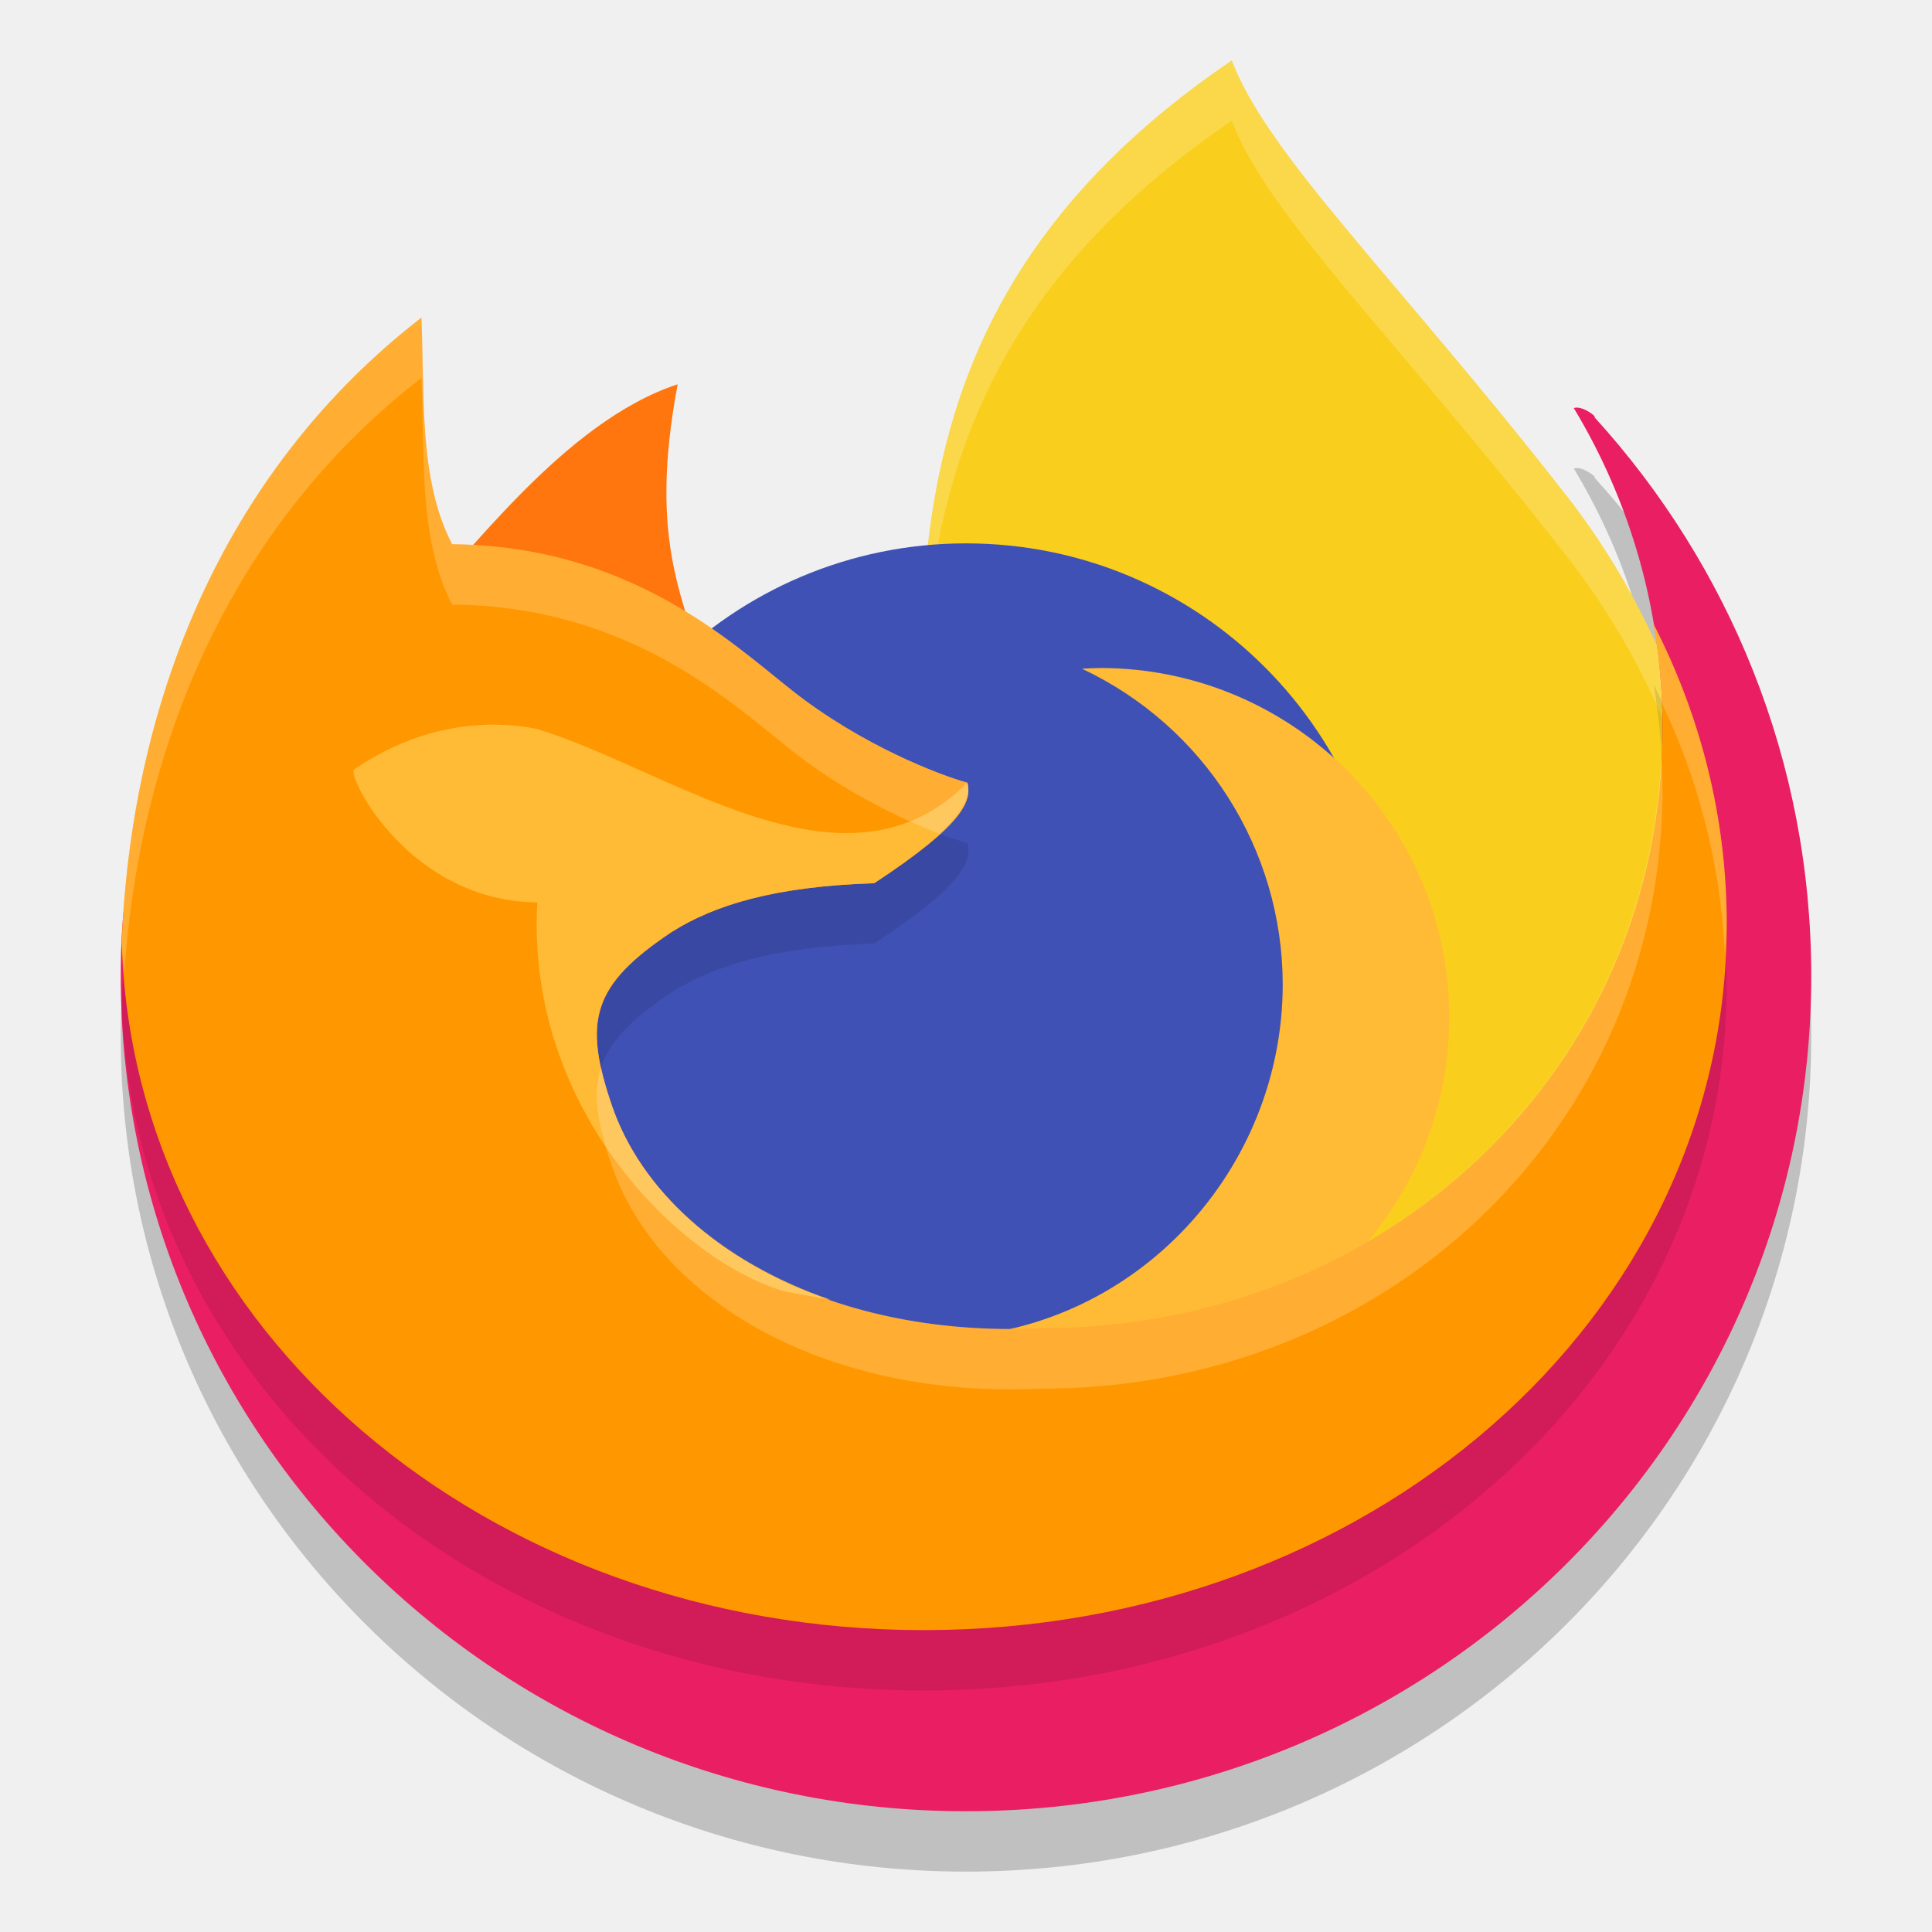
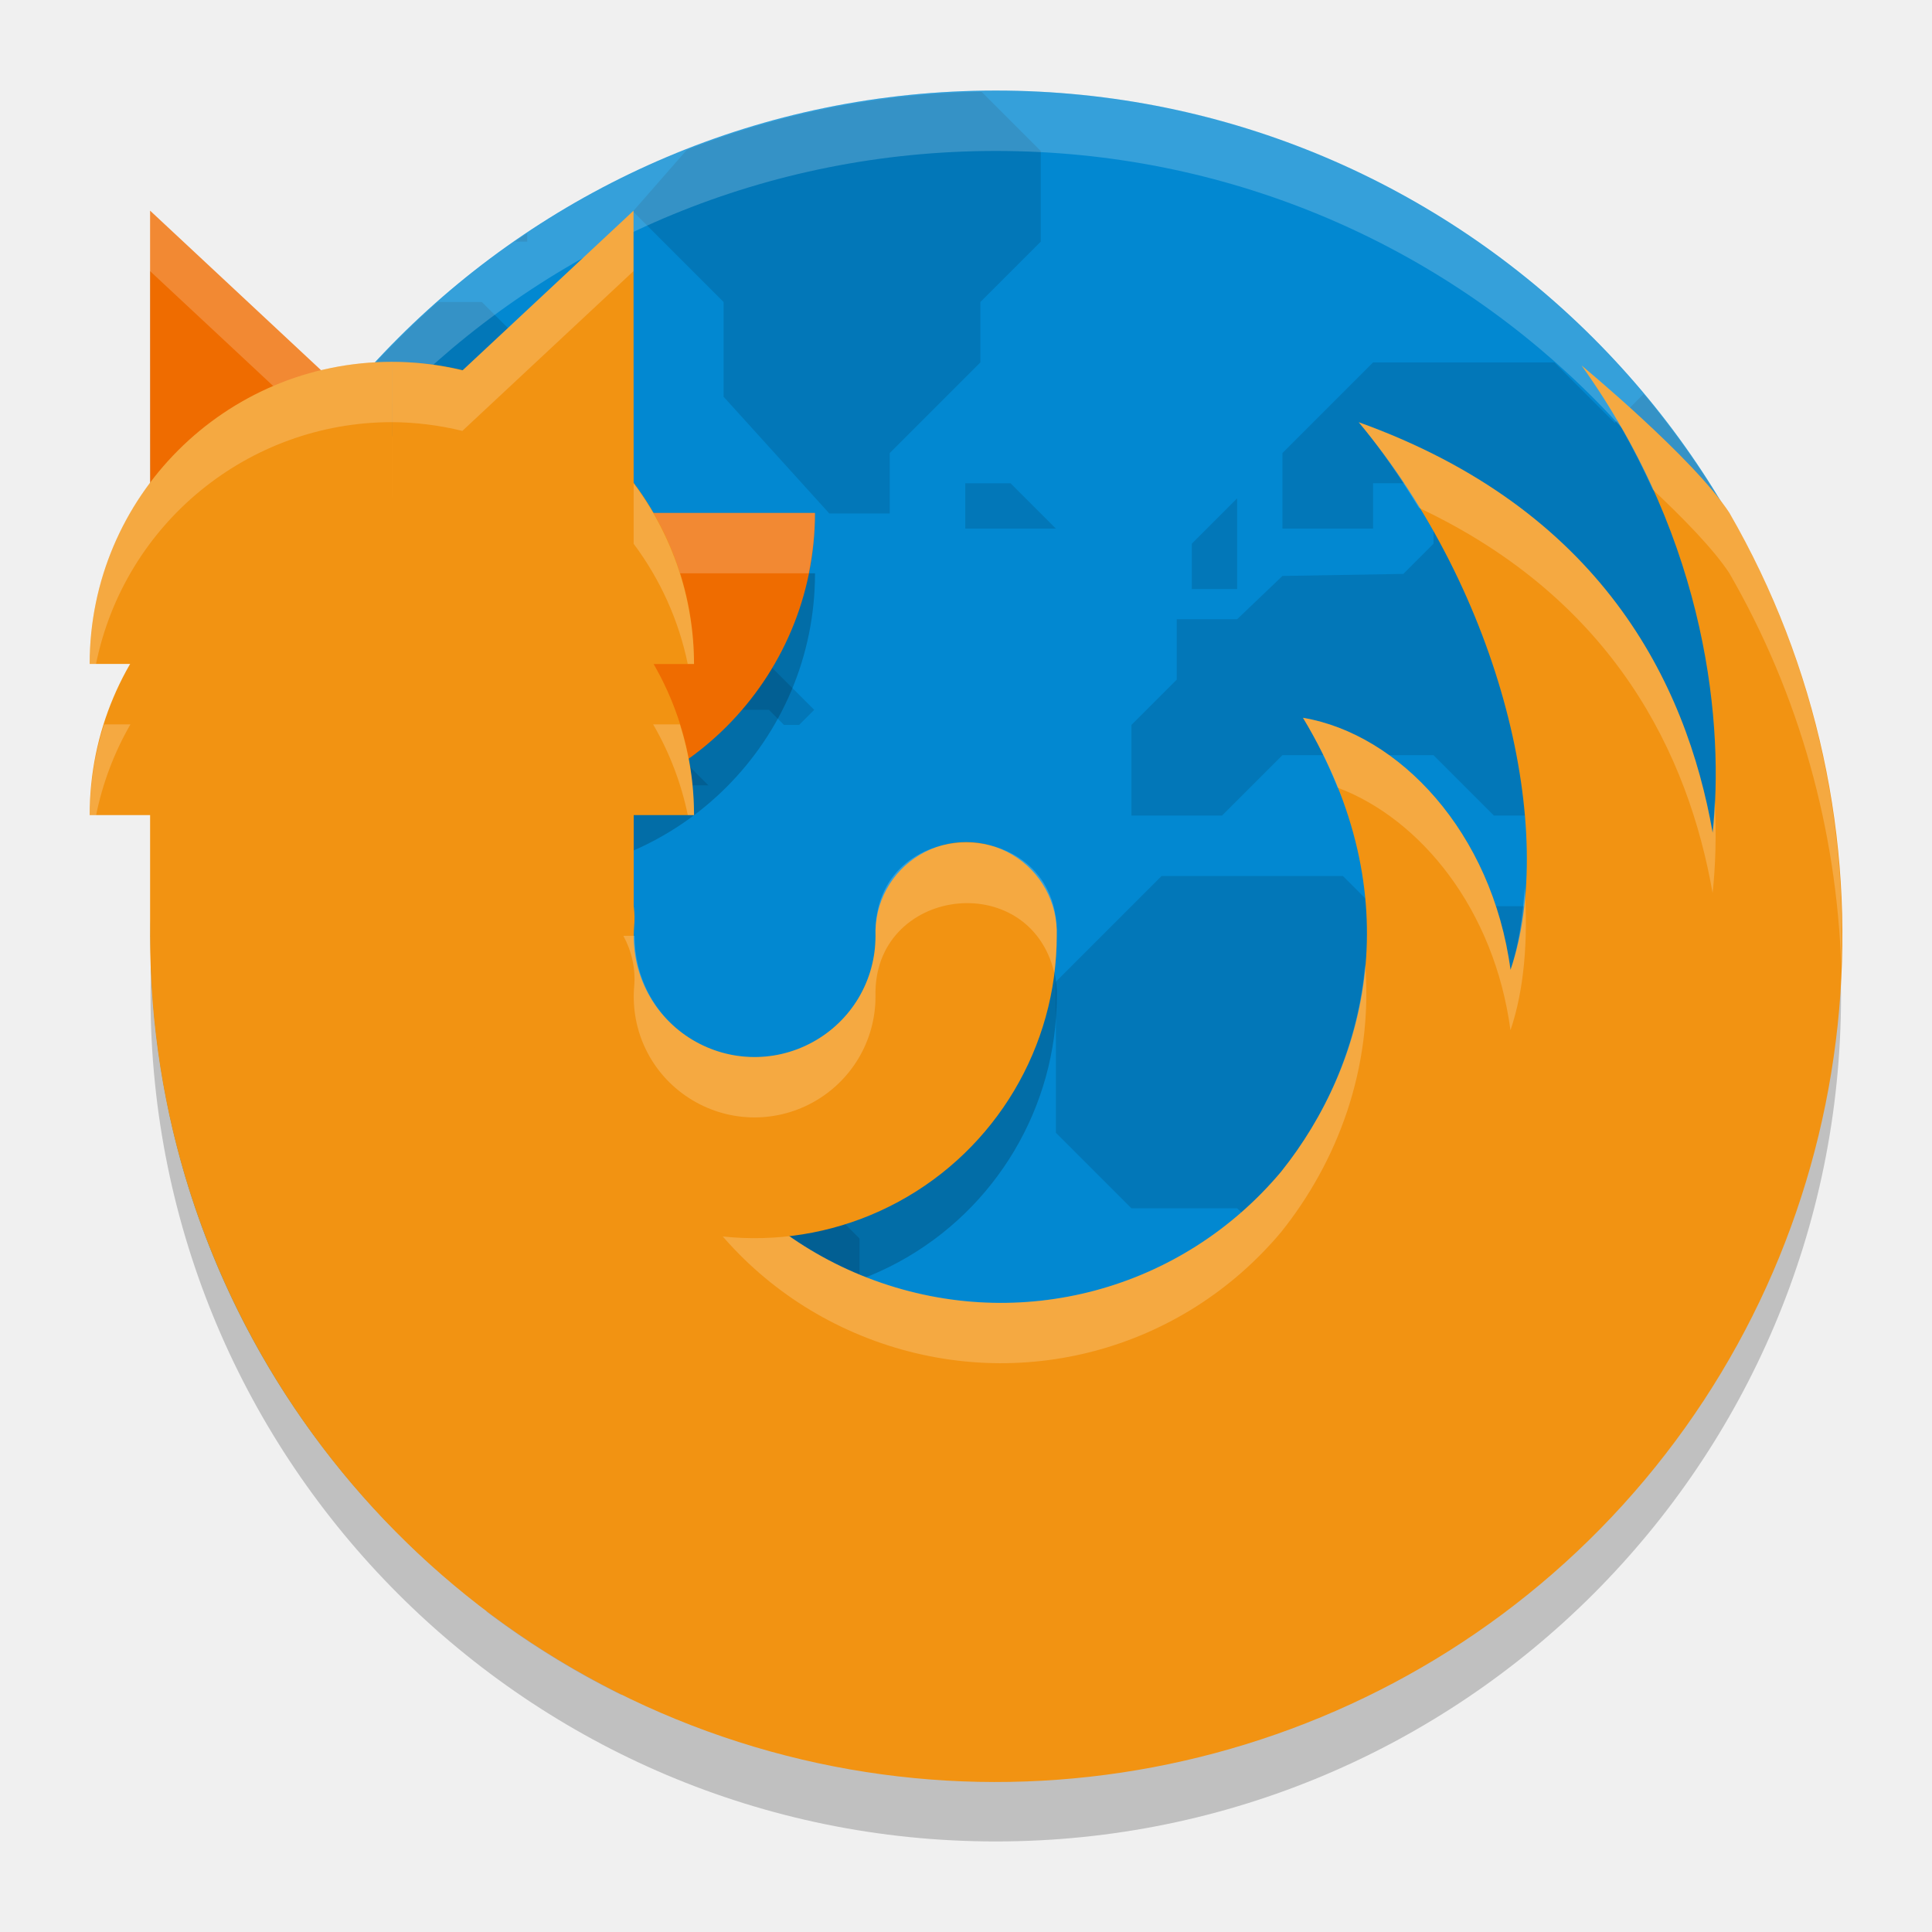
<svg xmlns="http://www.w3.org/2000/svg" width="32" height="32" version="1" id="svg23">
-   <defs id="defs27" />
-   <path style="opacity:0.2" d="M 7.169,12.035 C 3.894,14.567 2,12.735 2,17.164 2,24.805 8.268,31 16,31 c 7.732,0 14,-6.195 14,-13.836 0,-3.558 -1.359,-6.802 -3.591,-9.253 0.05,-0.002 -0.209,-0.201 -0.342,-0.151 0.933,1.547 1.47,3.36 1.47,5.298 0,5.673 -3.155,11.292 -8.827,11.292 -3.643,0.177 -8.497,-2.152 -9.244,-4.332 -0.482,-1.406 -0.36,-2.986 0.951,-3.86 0.712,-0.452 1.751,-0.899 3.393,-0.951 1.501,-0.987 0.771,-0.875 0.698,-1.173 C 14.042,13.906 13.215,13.73 12.072,12.83 11.06,12.034 10.59,11.732 7.641,11.704 7.084,10.632 7.223,13.309 7.169,12.035 Z" id="path2" />
-   <path style="fill:#f9ce1d" d="m 20.402,1 c 0.591,1.572 2.726,3.6 5.543,7.208 2.386,3.055 2.659,6.464 3.541,9.529 l -6.629,5.705 -7.488,-7.687 C 15.336,10.646 14.11,5.277 20.402,1 Z" id="path4" />
-   <path style="opacity:0.2;fill:#ffffff" d="M 20.402 1 C 15.536 4.307 15.17 8.267 15.268 12.256 C 15.275 8.61 15.944 5.03 20.402 2 C 20.993 3.572 23.128 5.599 25.945 9.207 C 28.122 11.995 28.553 15.067 29.279 17.914 L 29.486 17.736 C 28.604 14.671 28.331 11.262 25.945 8.207 C 23.128 4.599 20.993 2.572 20.402 1 z" id="path6" />
-   <path style="fill:#ff750e" d="m 6.769,10.2 c 0.973,-0.965 2.561,-3.212 4.455,-3.835 -0.509,2.713 0.151,3.576 0.479,4.963 L 8.658,10.538 Z" id="path8" />
-   <circle style="fill:#3f51b5" cx="16" cy="16" r="7" id="circle10" />
-   <path style="fill:#ffba36" d="m 18.218,11.065 c -0.1,9.8e-4 -0.199,0.004 -0.298,0.011 2.027,0.952 3.323,2.988 3.326,5.228 -0.002,3.077 -2.412,5.685 -5.485,5.843 0.768,0.364 1.608,0.483 2.458,0.485 3.194,2.9e-5 5.784,-2.589 5.784,-5.784 2.9e-5,-3.194 -2.589,-5.784 -5.784,-5.784 z" id="path12" />
-   <path id="ellipse841" style="fill:#e91e63" d="M 7.169,11.035 C 3.894,13.567 2,11.735 2,16.164 2,23.805 8.268,30 16,30 23.732,30 30,23.805 30,16.164 30,12.606 28.641,9.362 26.409,6.91 c 0.05,-0.002 -0.209,-0.201 -0.342,-0.151 0.933,1.547 1.47,3.36 1.47,5.298 0,5.673 -3.155,11.292 -8.827,11.292 -3.643,0.177 -8.497,-2.152 -9.244,-4.332 -0.482,-1.406 -0.36,-2.986 0.951,-3.86 0.712,-0.452 1.751,-0.899 3.393,-0.951 1.501,-0.987 0.771,-0.875 0.698,-1.173 C 14.042,12.906 13.215,12.73 12.072,11.83 11.06,11.034 10.59,10.732 7.641,10.704 7.084,9.632 7.223,12.309 7.169,11.035 Z" />
-   <path style="opacity:0.1" d="M 6.98,6.261 C 3.845,8.685 2.187,12.402 2.016,16.599 2.196,23.032 8.068,28 15.3,28 c 7.345,0 13.3,-5.128 13.3,-11.7 0,-1.771 -0.436,-3.451 -1.211,-4.962 0.094,0.559 0.149,1.132 0.149,1.719 C 27.538,18.73 22.939,23 17.266,23 13.623,23.177 10.882,21.493 10.135,19.313 9.653,17.907 9.811,17.314 11.122,16.439 11.834,15.987 12.837,15.681 14.48,15.629 15.98,14.642 16.095,14.262 16.023,13.963 15.557,13.836 14.271,13.342 13.129,12.443 12.117,11.647 10.437,10.042 7.488,10.014 6.931,8.941 7.034,7.535 6.98,6.261 Z" id="path15" />
-   <path style="fill:#ff9800" d="M 6.98,5.261 C 3.845,7.685 2.187,11.402 2.016,15.599 2.196,22.032 8.068,27 15.3,27 c 7.345,0 13.3,-5.128 13.3,-11.7 0,-1.771 -0.436,-3.451 -1.211,-4.962 0.094,0.559 0.149,1.132 0.149,1.719 C 27.538,17.73 22.939,22 17.266,22 13.623,22.177 10.882,20.493 10.135,18.313 9.653,16.907 9.811,16.314 11.122,15.439 11.834,14.987 12.837,14.681 14.48,14.629 15.98,13.642 16.095,13.262 16.023,12.963 15.557,12.836 14.271,12.342 13.129,11.443 12.117,10.647 10.437,9.042 7.488,9.014 6.931,7.941 7.034,6.535 6.98,5.261 Z" id="path17" />
-   <path style="fill:#ffba36" d="M 8.256 12.004 C 7.303 11.983 6.5 12.311 5.863 12.746 C 5.749 12.86 6.771 14.925 8.9 14.947 C 8.703 18.382 11.274 20.894 13 21.391 L 13.758 21.529 C 11.923 20.9 10.614 19.712 10.135 18.312 C 9.653 16.906 9.81 16.314 11.121 15.439 C 11.833 14.987 12.836 14.681 14.479 14.629 C 15.229 14.135 15.635 13.793 15.842 13.537 C 15.945 13.409 15.999 13.304 16.023 13.211 C 16.048 13.118 16.041 13.038 16.023 12.963 C 14.001 15 11.128 12.758 8.902 12.076 C 8.693 12.031 8.476 12.009 8.256 12.004 z" id="path19" />
-   <path style="opacity:0.2;fill:#ffffff" d="M 6.98 5.26 C 3.846 7.684 2.186 11.402 2.016 15.6 C 2.02 15.772 2.046 15.939 2.059 16.109 C 2.336 12.116 3.97 8.588 6.98 6.26 C 7.035 7.534 6.931 8.941 7.488 10.014 C 10.437 10.041 12.117 11.647 13.129 12.443 C 14 13.129 14.948 13.575 15.559 13.807 C 15.995 13.402 16.07 13.156 16.023 12.963 C 15.557 12.835 14.271 12.343 13.129 11.443 C 12.117 10.647 10.437 9.041 7.488 9.014 C 6.931 7.941 7.035 6.534 6.98 5.26 z M 27.389 10.338 C 27.46 10.76 27.498 11.192 27.518 11.629 C 28.137 12.924 28.503 14.337 28.57 15.82 C 28.579 15.647 28.6 15.477 28.6 15.301 C 28.6 13.53 28.164 11.848 27.389 10.338 z M 27.514 12.527 C 27.265 17.962 22.779 22 17.266 22 C 13.622 22.177 10.882 20.492 10.135 18.312 C 10.054 18.077 9.997 17.873 9.955 17.678 C 9.812 18.111 9.894 18.609 10.135 19.312 C 10.882 21.492 13.622 23.177 17.266 23 C 22.938 23 27.537 18.729 27.537 13.057 C 27.537 12.878 27.523 12.703 27.514 12.527 z" id="path21" />
+   <defs id="defs27">
+     <clipPath clipPathUnits="userSpaceOnUse" id="clipPath6093">
+       <rect transform="matrix(0,-1,-1,0,0,0)" style="display:inline;fill:#2196f3;fill-opacity:1;stroke:none;enable-background:new" id="rect6095" width="447.685" height="447.685" x="-447.984" y="-483.927" rx="223.843" ry="223.843" />
+     </clipPath>
+   </defs>
+   <g id="g1036" transform="translate(1.411126,9.18318)">
+     <rect ry="14" rx="14" y="-29.082" x="-21.317" height="28" width="28" id="rect7845" style="display:inline;opacity:0.2;fill:#000000;fill-opacity:1;stroke:none;enable-background:new" transform="matrix(0,-1,-1,0,0,0)" />
+     <rect transform="matrix(0,-1,-1,0,0,0)" style="display:inline;fill:#0288d1;fill-opacity:1;stroke:none;enable-background:new" id="rect4255" width="28" height="28" x="-20.317" y="-29.082" rx="14" ry="14" />
+     <g style="display:inline;enable-background:new" id="g8073" clip-path="url(#clipPath6093)" transform="matrix(0.06254397,0,0,0.06254397,-1.184496,-7.68318)">
+       <g transform="matrix(1.567568,0,0,1.567568,-1030.162,795.0541)" id="g8075" style="opacity:0.6;fill:#a5befb;stroke-width:0.638">
+         <path id="path8077" d="m 733.724,-333.672 h 25.517 l 10.207,10.207 h 20.414 l 10.207,10.207 v 20.414 l -7.655,7.655 v 7.655 l -15.31,15.31 v 10.207 L 743.931,-221.397 744,-208 l -7.724,-8.293 v -33.172 l 7.655,-7.655 L 744,-280 723.517,-297.948 v -25.517 z" style="color:#000000;display:inline;overflow:visible;visibility:visible;opacity:0.2;fill:#000000;fill-opacity:1;fill-rule:nonzero;stroke:none;stroke-width:40.828;stroke-linecap:butt;stroke-linejoin:miter;stroke-miterlimit:4;stroke-dasharray:none;stroke-dashoffset:0;stroke-opacity:1;marker:none;enable-background:accumulate" />
+         <path style="color:#000000;display:inline;overflow:visible;visibility:visible;opacity:0.2;fill:#000000;fill-opacity:1;fill-rule:nonzero;stroke:none;stroke-width:64;stroke-linecap:butt;stroke-linejoin:miter;stroke-miterlimit:4;stroke-dasharray:none;stroke-dashoffset:0;stroke-opacity:1;marker:none;enable-background:accumulate" d="M -27.244,30.918 -52.324,56 V 81.082 118.703 L -12,156 v 40 l 44,44 h 24 l 40,40 v -48 l 24,-24 h 16 l 24,-24 h 24 l -12,-12 L 196,144 172,120 h -36 l 1e-5,32 h -16 l -16,-16 v -16 l 24,-24 h 20 L 148,80 124,56 H 84 v 24 l -20,3e-6 -32,-32 H 6.7944079e-6 Z M 200,152 188,164 h 12 l 4,4 h 4 L 212,164 Z" transform="matrix(0.637931,0,0,0.637931,657.1724,-507.1896)" id="path8079" />
+         <path id="path8081" d="m 881.724,-374.5 h -30.621 l -17.862,17.862 v 25.517 l 12.759,12.759 h 17.862 l 7.655,7.655 v 7.655 l 5.103,5.103 v 30.621 l 19.379,20.483 32,-32 -0.345,-29.31 25.517,-25.517 h -10.207 l -25.517,-25.517 v -10.207 h -30.621 z" style="color:#000000;display:inline;overflow:visible;visibility:visible;opacity:0.2;fill:#000000;fill-opacity:1;fill-rule:nonzero;stroke:none;stroke-width:40.828;stroke-linecap:butt;stroke-linejoin:miter;stroke-miterlimit:4;stroke-dasharray:none;stroke-dashoffset:0;stroke-opacity:1;marker:none;enable-background:accumulate" />
+         <path style="color:#000000;display:inline;overflow:visible;visibility:visible;opacity:0.2;fill:#000000;fill-opacity:1;fill-rule:nonzero;stroke:none;stroke-width:64;stroke-linecap:butt;stroke-linejoin:miter;stroke-miterlimit:4;stroke-dasharray:none;stroke-dashoffset:0;stroke-opacity:1;marker:none;enable-background:accumulate" d="M 488,48 472,64 H 448 L 424,88 408,72 h -48 l -24,24 L 336,116 h 24 v -12 h 16 v 16 l -8,8 -32,0.541 L 324,140 h -16 v 16 l -12,12 v 24 h 24 l 16,-16 h 24 16 l 16,16 h 20 l -12,-12 12,-12 h 12 l 12,12 h -12 l -12,12 11.783,11.783 L 424,216 h -16 l 48,48 h 8 l 8,-8 L 488,240 472,224 h 72 V 48 Z M 360,176 h -8 l -10e-6,8 16,16 h 8 v -8 z" transform="matrix(0.637931,0,0,0.637931,657.1724,-507.1896)" id="path8083" />
+         <path id="path8085" d="m 856.207,-422.983 v -7.655 l 7.655,-7.655 v 15.31 z" style="color:#000000;display:inline;overflow:visible;visibility:visible;opacity:0.2;fill:#000000;fill-opacity:1;fill-rule:nonzero;stroke:none;stroke-width:40.828;stroke-linecap:butt;stroke-linejoin:miter;stroke-miterlimit:4;stroke-dasharray:none;stroke-dashoffset:0;stroke-opacity:1;marker:none;enable-background:accumulate" />
+         <path style="color:#000000;display:inline;overflow:visible;visibility:visible;opacity:0.2;fill:#000000;fill-opacity:1;fill-rule:nonzero;stroke:none;stroke-width:40.828;stroke-linecap:butt;stroke-linejoin:miter;stroke-miterlimit:4;stroke-dasharray:none;stroke-dashoffset:0;stroke-opacity:1;marker:none;enable-background:accumulate" d="m 935.31,-272.431 v -16 l 10.207,-9.517 v 25.517 z" id="path8087" />
+         <path id="path8089" d="m 805.172,-435.741 v -10.207 l 15.31,-15.31 v -10.207 l 10.207,-10.207 v -15.31 l -10.207,-10.207 h -40.828 l -17.862,20.414 15.31,15.31 v 16 l 17.862,19.724 z" style="color:#000000;display:inline;overflow:visible;visibility:visible;opacity:0.2;fill:#000000;fill-opacity:1;fill-rule:nonzero;stroke:none;stroke-width:40.828;stroke-linecap:butt;stroke-linejoin:miter;stroke-miterlimit:4;stroke-dasharray:none;stroke-dashoffset:0;stroke-opacity:1;marker:none;enable-background:accumulate" />
+         <path id="path8091" d="m 743.931,-481.672 v -25.517 h -51.034 l 25.517,25.517 z" style="color:#000000;display:inline;overflow:visible;visibility:visible;opacity:0.2;fill:#000000;fill-opacity:1;fill-rule:nonzero;stroke:none;stroke-width:40.828;stroke-linecap:butt;stroke-linejoin:miter;stroke-miterlimit:4;stroke-dasharray:none;stroke-dashoffset:0;stroke-opacity:1;marker:none;enable-background:accumulate" />
+         <path style="color:#000000;display:inline;overflow:visible;visibility:visible;opacity:0.2;fill:#000000;fill-opacity:1;fill-rule:nonzero;stroke:none;stroke-width:40.828;stroke-linecap:butt;stroke-linejoin:miter;stroke-miterlimit:4;stroke-dasharray:none;stroke-dashoffset:0;stroke-opacity:1;marker:none;enable-background:accumulate" d="m 817.931,-440.845 h 7.655 l 7.655,7.655 -15.31,10e-6 z" id="path8093" />
+         <path id="path8095" d="m 749.034,-356.638 h -7.655 l -7.655,7.655 15.31,1e-5 z" style="color:#000000;display:inline;overflow:visible;visibility:visible;opacity:0.2;fill:#000000;fill-opacity:1;fill-rule:nonzero;stroke:none;stroke-width:40.828;stroke-linecap:butt;stroke-linejoin:miter;stroke-miterlimit:4;stroke-dasharray:none;stroke-dashoffset:0;stroke-opacity:1;marker:none;enable-background:accumulate" />
+       </g>
+     </g>
+     <path style="display:inline;opacity:0.2;fill:#000000;fill-opacity:1;fill-rule:evenodd;stroke:none;stroke-width:1px;stroke-linecap:butt;stroke-linejoin:miter;stroke-opacity:1;enable-background:new" d="m 1.074,-4.693 0.002,7.008 h 6.006 v 3.004 a 5.005,5.005 0 0 0 5.006,-5.006 H 7.082 V 0.913 L 1.074,-4.693 Z m 6.467,10.217 a 1.502,1.502 0 0 0 -1.443,1.404 c -0.143,1.827 0.727,3.592 2.264,4.59 1.537,0.998 3.503,1.076 5.113,0.201 1.61,-0.874 2.617,-2.566 2.617,-4.398 a 1.502,1.502 0 1 0 -3.002,0 c 0,0.737 -0.399,1.408 -1.047,1.76 -0.647,0.352 -1.429,0.321 -2.047,-0.08 C 9.378,8.599 9.034,7.899 9.092,7.164 A 1.502,1.502 0 0 0 7.541,5.524 Z" id="path8040" />
+     <path style="display:inline;opacity:0.2;fill:#ffffff;fill-opacity:1;stroke:none;enable-background:new" d="m 15.082,-7.683 c -7.756,0 -14,6.244 -14,14 0,0.169 0.02,0.333 0.025,0.5 0.264,-7.521 6.387,-13.5 13.975,-13.5 7.587,0 13.711,5.979 13.975,13.5 0.006,-0.167 0.025,-0.331 0.025,-0.5 0,-7.756 -6.244,-14 -14,-14 z" id="rect7837" />
+     <path id="path7675" d="m 8.585,1.315 -7.51,-7.008 0.002,7.008 z" style="display:inline;fill:#ef6c00;fill-opacity:1;fill-rule:evenodd;stroke:none;stroke-width:1px;stroke-linecap:butt;stroke-linejoin:miter;stroke-opacity:1;enable-background:new" />
+     <path id="path7679" d="m 7.083,4.318 a 5.005,5.005 0 0 0 5.005,-5.005 h -5.005 z" style="display:inline;fill:#ef6c00;fill-opacity:1;stroke:none;stroke-width:8;stroke-linecap:butt;stroke-linejoin:miter;stroke-miterlimit:4;stroke-dasharray:none;stroke-opacity:1;enable-background:new" />
+     <path style="display:inline;fill:#f29312;fill-opacity:1;fill-rule:evenodd;stroke:none;stroke-width:1px;stroke-linecap:butt;stroke-linejoin:miter;stroke-opacity:1;enable-background:new" d="m 1.577,1.315 7.505,-7.008 0.003,7.008 z" id="path7681" />
+     <path style="display:inline;opacity:0.2;fill:#ffffff;fill-opacity:1;fill-rule:evenodd;stroke:none;stroke-width:1px;stroke-linecap:butt;stroke-linejoin:miter;stroke-opacity:1;enable-background:new" d="m 1.074,-5.693 v 1 L 7.082,0.913 V 0.313 h 4.9 c 0.069,-0.329 0.104,-0.664 0.105,-1 h -5.006 v 0.6 z" id="path7978" />
+     <rect style="display:inline;fill:#f29312;fill-opacity:1;stroke:none;stroke-width:3;stroke-linecap:butt;stroke-linejoin:miter;stroke-miterlimit:4;stroke-dasharray:none;stroke-opacity:1;enable-background:new" id="rect7683" width="8.01" height="7.009" x="1.075" y="-0.688" />
+     <path id="path7685" d="m 21.094,-2.189 c 2.372,2.849 3.292,6.785 2.514,9.07 -0.305,-2.283 -1.847,-3.907 -3.438,-4.175 1.791,2.966 1.067,5.731 -0.362,7.518 -1.649,1.965 -4.319,2.681 -6.73,1.803 -2.411,-0.877 -3.996,-3.142 -3.996,-5.708 h -0.532 v -0.001 H 1.075 c 0,5.88 3.697,11.161 9.223,13.172 5.525,2.011 11.753,0.343 15.532,-4.161 3.78,-4.504 4.342,-10.927 1.402,-16.019 -0.594,-0.907 -2.446,-2.437 -2.446,-2.437 2.112,2.944 2.357,6.017 2.17,7.737 -0.438,-2.502 -1.857,-5.36 -5.861,-6.799 z" style="color:#000000;font-style:normal;font-variant:normal;font-weight:normal;font-stretch:normal;font-size:medium;line-height:normal;font-family:sans-serif;text-indent:0;text-align:start;text-decoration:none;text-decoration-line:none;text-decoration-style:solid;text-decoration-color:#000000;letter-spacing:normal;word-spacing:normal;text-transform:none;writing-mode:lr-tb;direction:ltr;baseline-shift:baseline;text-anchor:start;white-space:normal;clip-rule:nonzero;display:inline;overflow:visible;visibility:visible;isolation:auto;mix-blend-mode:normal;color-interpolation:sRGB;color-interpolation-filters:linearRGB;solid-color:#000000;solid-opacity:1;fill:#f29312;fill-opacity:1;fill-rule:nonzero;stroke:none;stroke-width:8;stroke-linecap:butt;stroke-linejoin:miter;stroke-miterlimit:4;stroke-dasharray:none;stroke-dashoffset:0;stroke-opacity:1;color-rendering:auto;image-rendering:auto;shape-rendering:auto;text-rendering:auto;enable-background:accumulate" />
+     <path id="path7691" d="M 5.079,-3.19 A 5.005,5.005 0 0 0 0.074,1.814 h 5.005 z" style="display:inline;fill:#f29312;fill-opacity:1;stroke:none;stroke-width:8;stroke-linecap:butt;stroke-linejoin:miter;stroke-miterlimit:4;stroke-dasharray:none;stroke-opacity:1;enable-background:new" />
+     <path style="display:inline;fill:#f29312;fill-opacity:1;stroke:none;stroke-width:8;stroke-linecap:butt;stroke-linejoin:miter;stroke-miterlimit:4;stroke-dasharray:none;stroke-opacity:1;enable-background:new" d="M 5.079,-0.688 A 5.005,5.005 0 0 0 0.074,4.317 h 5.005 z" id="path7693" />
+     <path id="path7695" d="m 5.079,-0.688 a 5.005,5.005 0 0 1 5.005,5.005 h -5.005 z" style="display:inline;fill:#f29312;fill-opacity:1;stroke:none;stroke-width:8;stroke-linecap:butt;stroke-linejoin:miter;stroke-miterlimit:4;stroke-dasharray:none;stroke-opacity:1;enable-background:new" />
+     <path style="display:inline;fill:#f29312;fill-opacity:1;stroke:none;stroke-width:8;stroke-linecap:butt;stroke-linejoin:miter;stroke-miterlimit:4;stroke-dasharray:none;stroke-opacity:1;enable-background:new" d="m 5.079,-3.19 a 5.005,5.005 0 0 1 5.005,5.005 h -5.005 z" id="path7697" />
+     <path style="display:inline;opacity:0.2;fill:#ffffff;fill-opacity:1;fill-rule:evenodd;stroke:none;stroke-width:1px;stroke-linecap:butt;stroke-linejoin:miter;stroke-opacity:1;enable-background:new" d="m 9.082,-5.693 -2.834,2.646 A 5.005,5.005 0 0 0 5.078,-3.191 5.005,5.005 0 0 0 0.074,1.815 h 0.105 a 5.005,5.005 0 0 1 4.898,-4.006 5.005,5.005 0 0 1 1.17,0.145 l 2.834,-2.646 z m 15.703,2.564 c 0.491,0.684 0.871,1.374 1.178,2.053 0.489,0.461 1.003,0.981 1.268,1.385 1.172,2.03 1.778,4.271 1.855,6.518 0.094,-2.577 -0.51,-5.187 -1.855,-7.518 -0.594,-0.907 -2.445,-2.438 -2.445,-2.438 z m -3.691,0.939 c 0.373,0.448 0.696,0.927 0.996,1.418 3.244,1.528 4.466,4.1 4.865,6.381 0.047,-0.434 0.066,-0.955 0.035,-1.537 -0.009,0.187 -0.017,0.373 -0.035,0.537 -0.438,-2.502 -1.857,-5.36 -5.861,-6.799 z m -12.01,1.014 v 1 a 5.005,5.005 0 0 1 0.896,1.99 h 0.104 a 5.005,5.005 0 0 0 -1,-2.99 z m 11.086,3.881 c 0.236,0.39 0.421,0.777 0.574,1.158 1.372,0.516 2.595,2.011 2.863,4.018 0.227,-0.668 0.293,-1.485 0.236,-2.367 -0.033,0.493 -0.099,0.963 -0.236,1.367 -0.305,-2.283 -1.847,-3.908 -3.438,-4.176 z M 0.313,2.815 A 5.005,5.005 0 0 0 0.074,4.317 h 0.107 a 5.005,5.005 0 0 1 0.568,-1.502 z m 9.094,0 a 5.005,5.005 0 0 1 0.574,1.502 h 0.104 A 5.005,5.005 0 0 0 9.85,2.815 Z m -0.322,3.531 v 0.975 h -0.002 c 8.1e-4,2.564 1.586,4.828 3.996,5.705 2.411,0.877 5.082,0.162 6.73,-1.803 0.916,-1.145 1.53,-2.694 1.391,-4.438 -0.114,1.334 -0.654,2.517 -1.391,3.438 -1.649,1.965 -4.32,2.68 -6.73,1.803 -2.402,-0.874 -3.983,-3.126 -3.994,-5.68 z" id="path7984" />
+     <path style="color:#000000;font-style:normal;font-variant:normal;font-weight:normal;font-stretch:normal;font-size:medium;line-height:normal;font-family:sans-serif;text-indent:0;text-align:start;text-decoration:none;text-decoration-line:none;text-decoration-style:solid;text-decoration-color:#000000;letter-spacing:normal;word-spacing:normal;text-transform:none;writing-mode:lr-tb;direction:ltr;baseline-shift:baseline;text-anchor:start;white-space:normal;clip-rule:nonzero;display:inline;overflow:visible;visibility:visible;isolation:auto;mix-blend-mode:normal;color-interpolation:sRGB;color-interpolation-filters:linearRGB;solid-color:#000000;solid-opacity:1;fill:#f29312;fill-opacity:1;fill-rule:nonzero;stroke:none;stroke-width:3.003;stroke-linecap:round;stroke-linejoin:miter;stroke-miterlimit:4;stroke-dasharray:none;stroke-dashoffset:0;stroke-opacity:1;color-rendering:auto;image-rendering:auto;shape-rendering:auto;text-rendering:auto;enable-background:accumulate" d="m 7.541,4.524 a 1.502,1.502 0 0 0 -1.443,1.404 c -0.143,1.827 0.727,3.592 2.264,4.59 1.537,0.998 3.503,1.076 5.113,0.201 1.61,-0.874 2.617,-2.566 2.617,-4.398 a 1.502,1.502 0 1 0 -3.002,0 c 0,0.737 -0.399,1.408 -1.047,1.76 -0.647,0.352 -1.429,0.321 -2.047,-0.08 C 9.378,7.599 9.034,6.899 9.092,6.164 A 1.502,1.502 0 0 0 7.541,4.524 Z" id="path7677" />
+     <path style="display:inline;opacity:0.2;fill:#ffffff;fill-opacity:1;fill-rule:evenodd;stroke:none;stroke-width:1px;stroke-linecap:butt;stroke-linejoin:miter;stroke-opacity:1;enable-background:new" d="m 14.59,4.772 c -0.766,0 -1.532,0.517 -1.5,1.549 0,0.737 -0.399,1.408 -1.047,1.76 -0.647,0.352 -1.429,0.321 -2.047,-0.08 C 9.422,7.627 9.098,6.994 9.1,6.317 h -0.186 c 0.135,0.251 0.207,0.54 0.178,0.848 -0.058,0.734 0.286,1.435 0.904,1.836 0.618,0.401 1.399,0.432 2.047,0.08 0.647,-0.352 1.047,-1.023 1.047,-1.76 -0.051,-1.803 2.538,-2.148 2.961,-0.395 0.024,-0.2 0.041,-0.401 0.041,-0.605 0.032,-1.032 -0.735,-1.549 -1.502,-1.549 z" id="path4620" />
+   </g>
</svg>
